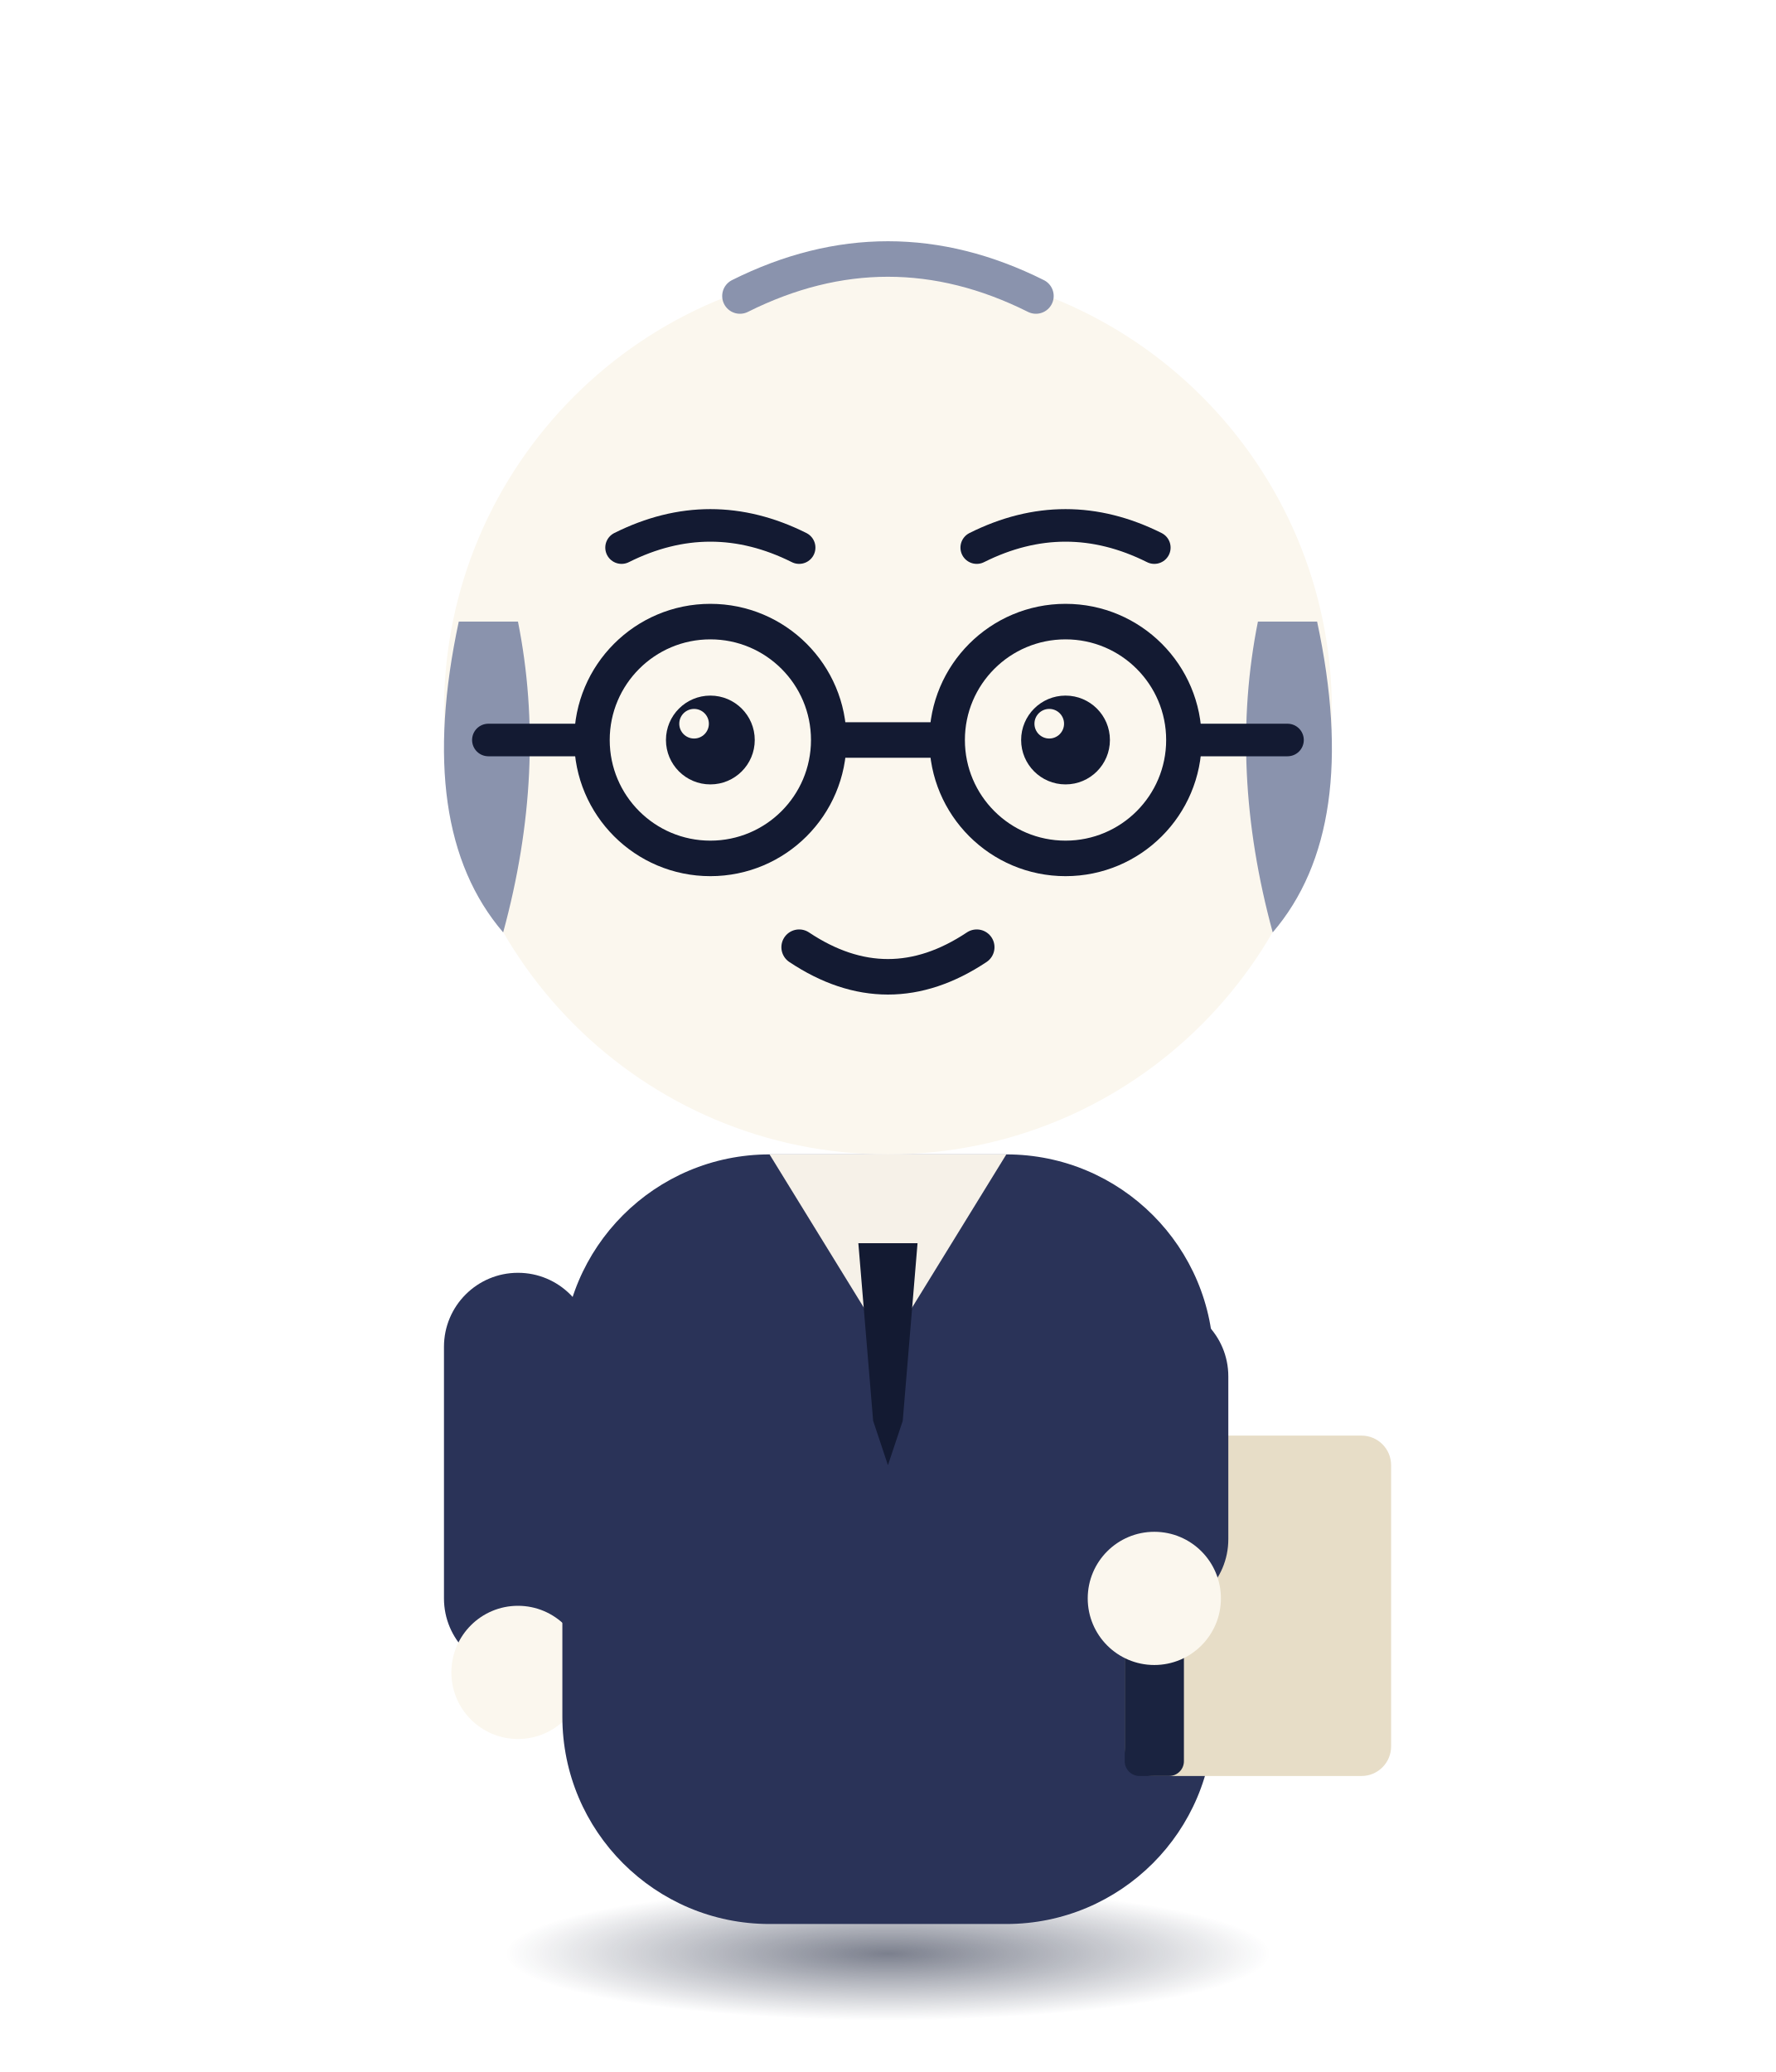
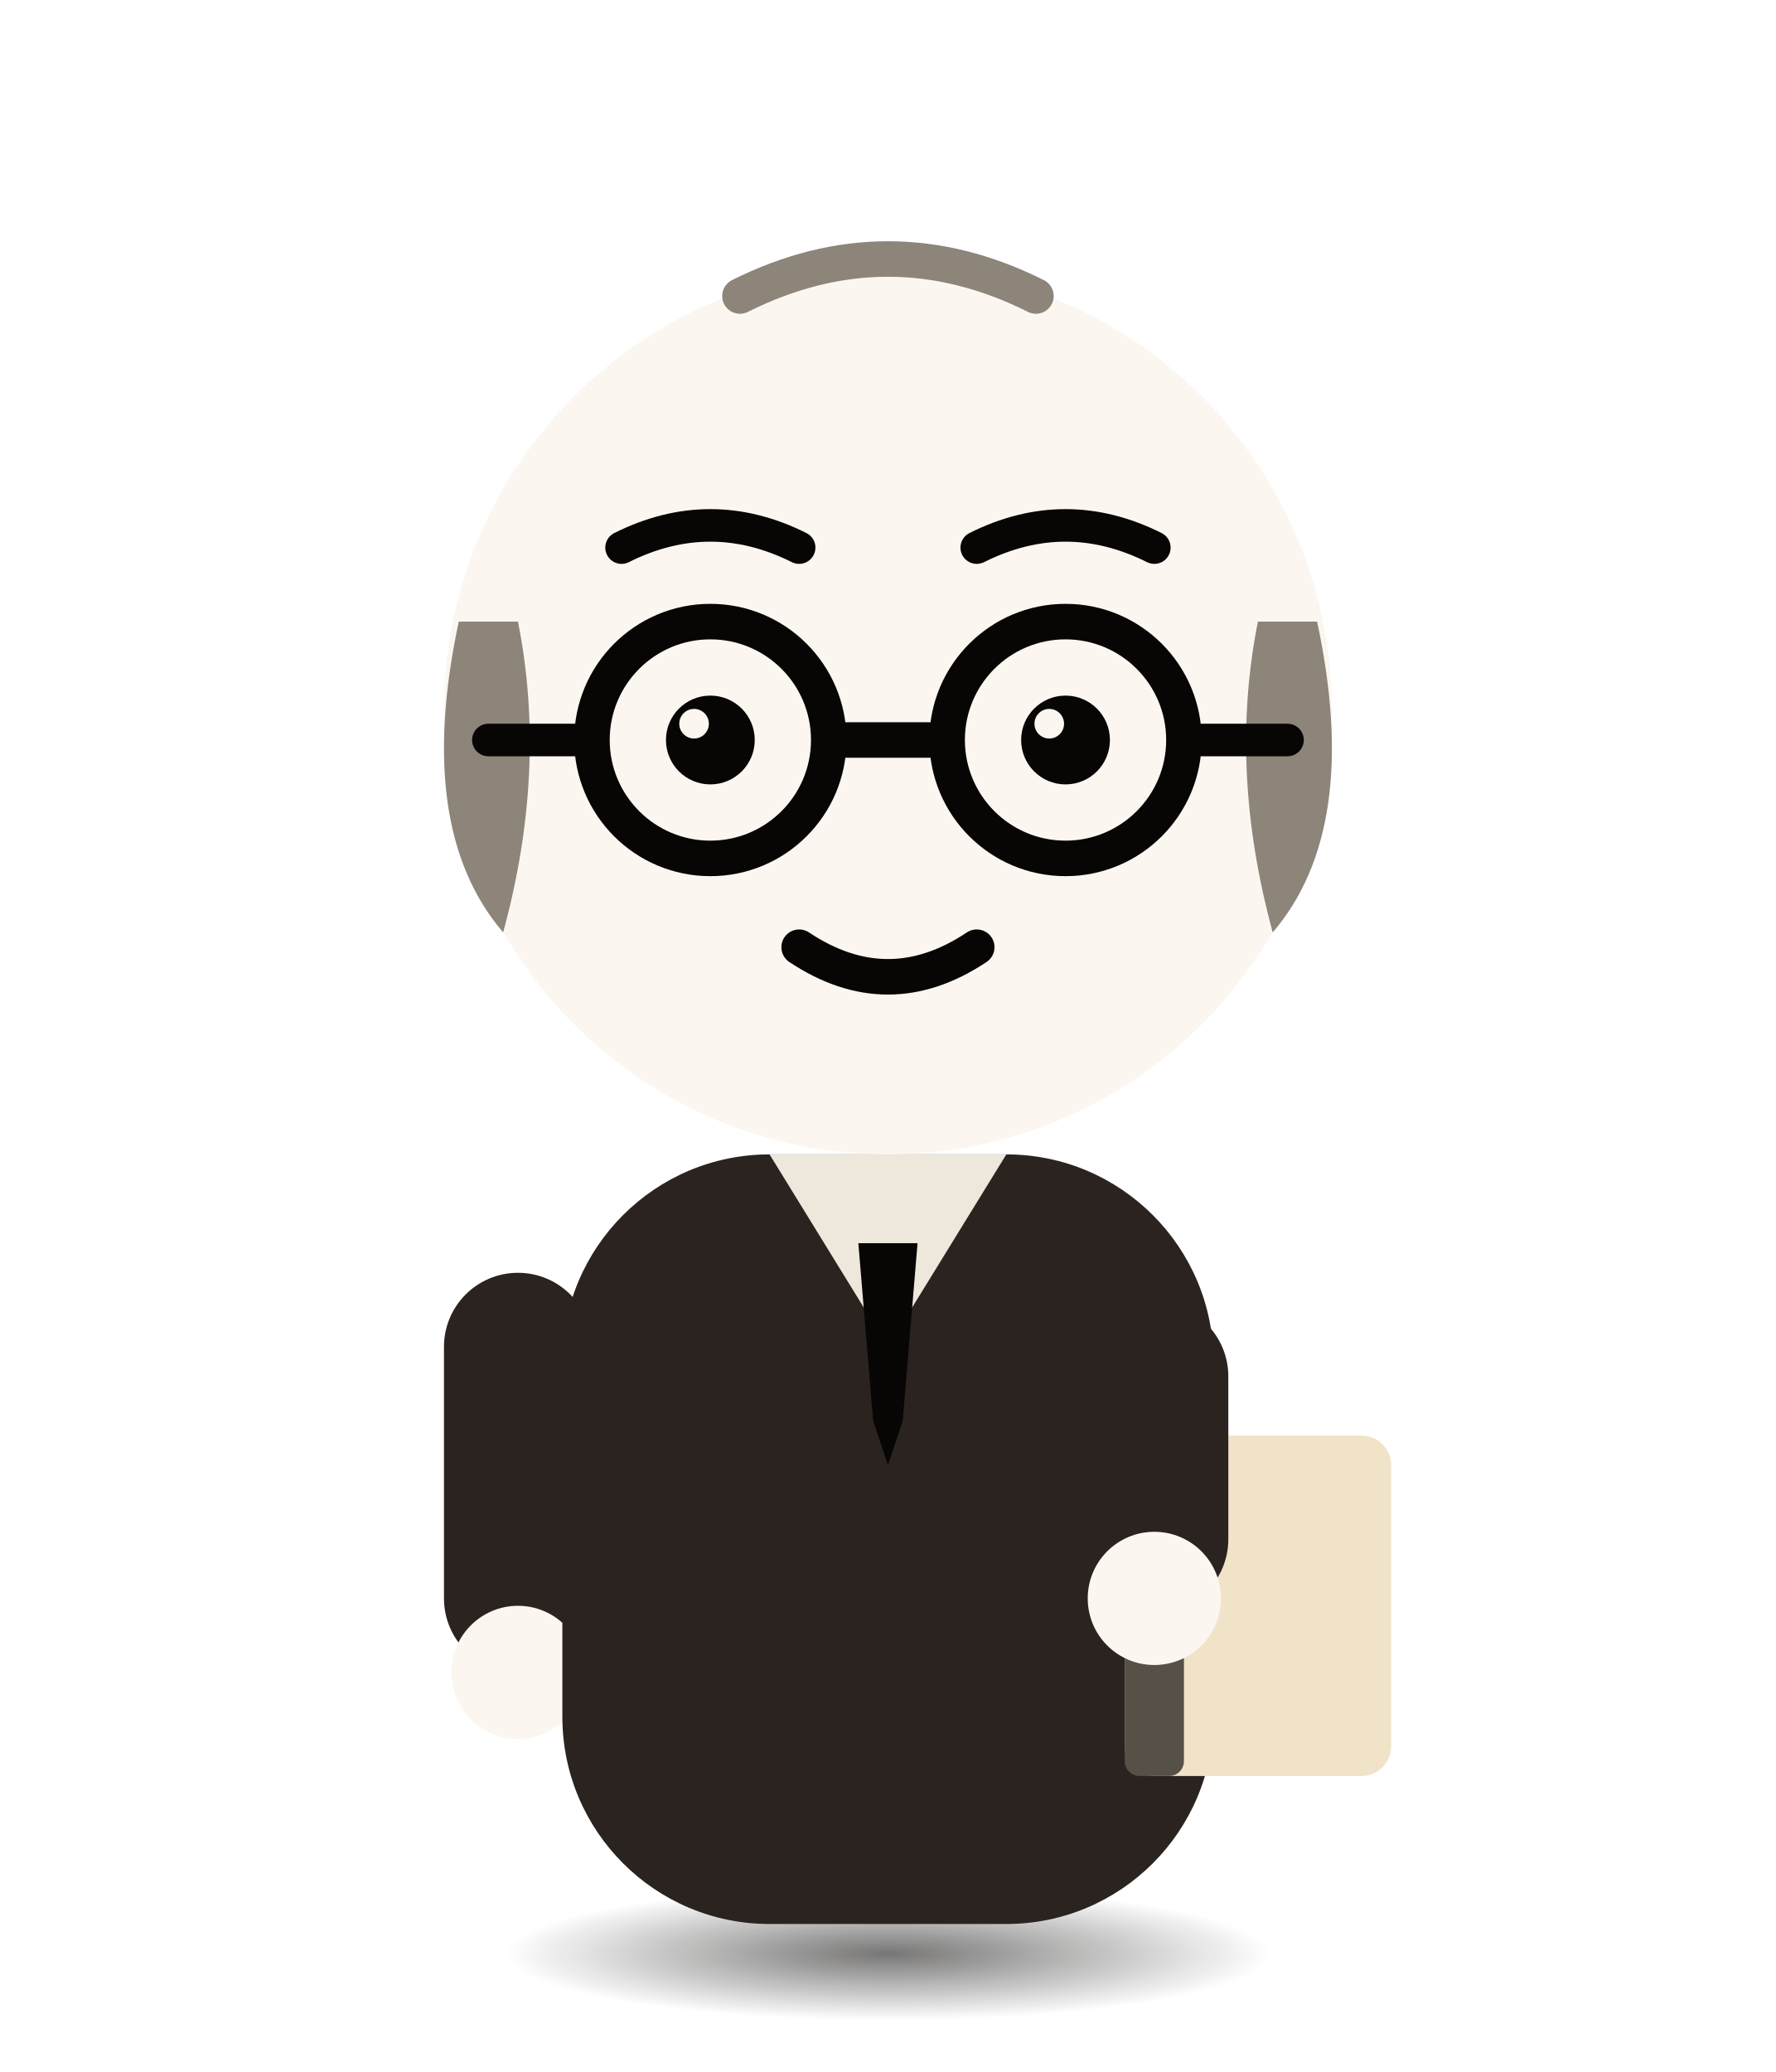
<svg xmlns="http://www.w3.org/2000/svg" viewBox="0 0 120 140">
  <defs>
    <radialGradient id="sh">
-       <stop offset="0%" stop-color="#0F1730" stop-opacity=".55" />
-       <stop offset="100%" stop-color="#0F1730" stop-opacity="0" />
+       <stop offset="0%" stop-color="#080605" stop-opacity=".55" />
+       <stop offset="100%" stop-color="#080605" stop-opacity="0" />
    </radialGradient>
  </defs>
  <ellipse cx="60" cy="132" rx="26" ry="4.5" fill="url(#sh)" />
-   <rect x="30" y="86" width="10" height="27" rx="5" fill="#2A3358" />
-   <circle cx="35" cy="113" r="4.5" fill="#FBF7EE" />
-   <rect x="38" y="78" width="44" height="52" rx="14" fill="#2A3358" />
-   <path d="M52 78 L60 91 L68 78 Z" fill="#F6F1E8" />
-   <path d="M58 84 L62 84 L61 96 L60 99 L59 96 Z" fill="#131A32" />
-   <rect x="76" y="97" width="18" height="23" rx="2" fill="#E7DDC7" />
-   <rect x="76" y="97" width="4" height="23" rx="1" fill="#1A2340" />
-   <rect x="73" y="88" width="10" height="21" rx="5" fill="#2A3358" />
-   <circle cx="78" cy="108" r="4.5" fill="#FBF7EE" />
-   <circle cx="60" cy="48" r="30" fill="#FBF7EE" />
-   <path d="M31 42 Q28 56 34 63 Q37 52 35 42 Z" fill="#8A93AD" />
-   <path d="M89 42 Q92 56 86 63 Q83 52 85 42 Z" fill="#8A93AD" />
-   <path d="M50 20 Q60 15 70 20" stroke="#8A93AD" stroke-width="2.4" fill="none" stroke-linecap="round" />
-   <path d="M42 37 Q48 34 54 37" stroke="#131A32" stroke-width="2.2" fill="none" stroke-linecap="round" />
-   <path d="M66 37 Q72 34 78 37" stroke="#131A32" stroke-width="2.2" fill="none" stroke-linecap="round" />
-   <circle cx="48" cy="50" r="8" stroke="#131A32" stroke-width="2.4" fill="none" />
-   <circle cx="72" cy="50" r="8" stroke="#131A32" stroke-width="2.4" fill="none" />
-   <path d="M56 50 H64" stroke="#131A32" stroke-width="2.4" />
-   <path d="M40 50 H33 M80 50 H87" stroke="#131A32" stroke-width="2.2" stroke-linecap="round" />
-   <circle cx="48" cy="50" r="3" fill="#131A32" />
-   <circle cx="72" cy="50" r="3" fill="#131A32" />
-   <circle cx="46.9" cy="48.9" r="1" fill="#FBF7EE" />
-   <circle cx="70.9" cy="48.9" r="1" fill="#FBF7EE" />
-   <path d="M54 64 Q60 68 66 64" stroke="#131A32" stroke-width="2.4" fill="none" stroke-linecap="round" />
+   <rect x="30" y="86" width="10" height="27" rx="5" fill="#2B2320" />
+   <circle cx="35" cy="113" r="4.5" fill="#FBF7F0" />
+   <rect x="38" y="78" width="44" height="52" rx="14" fill="#2B2320" />
+   <path d="M52 78 L60 91 L68 78 Z" fill="#EDE7DC" />
+   <path d="M58 84 L62 84 L61 96 L60 99 L59 96 Z" fill="#080605" />
+   <rect x="76" y="97" width="18" height="23" rx="2" fill="#F0E3C8" />
+   <rect x="76" y="97" width="4" height="23" rx="1" fill="#575046" />
+   <rect x="73" y="88" width="10" height="21" rx="5" fill="#2B2320" />
+   <circle cx="78" cy="108" r="4.5" fill="#FBF7F0" />
+   <circle cx="60" cy="48" r="30" fill="#FBF7F0" />
+   <path d="M31 42 Q28 56 34 63 Q37 52 35 42 Z" fill="#8D857A" />
+   <path d="M89 42 Q92 56 86 63 Q83 52 85 42 Z" fill="#8D857A" />
+   <path d="M50 20 Q60 15 70 20" stroke="#8D857A" stroke-width="2.4" fill="none" stroke-linecap="round" />
+   <path d="M42 37 Q48 34 54 37" stroke="#080605" stroke-width="2.2" fill="none" stroke-linecap="round" />
+   <path d="M66 37 Q72 34 78 37" stroke="#080605" stroke-width="2.2" fill="none" stroke-linecap="round" />
+   <circle cx="48" cy="50" r="8" stroke="#080605" stroke-width="2.4" fill="none" />
+   <circle cx="72" cy="50" r="8" stroke="#080605" stroke-width="2.4" fill="none" />
+   <path d="M56 50 H64" stroke="#080605" stroke-width="2.4" />
+   <path d="M40 50 H33 M80 50 H87" stroke="#080605" stroke-width="2.2" stroke-linecap="round" />
+   <circle cx="48" cy="50" r="3" fill="#080605" />
+   <circle cx="72" cy="50" r="3" fill="#080605" />
+   <circle cx="46.9" cy="48.9" r="1" fill="#FBF7F0" />
+   <circle cx="70.9" cy="48.9" r="1" fill="#FBF7F0" />
+   <path d="M54 64 Q60 68 66 64" stroke="#080605" stroke-width="2.4" fill="none" stroke-linecap="round" />
</svg>
